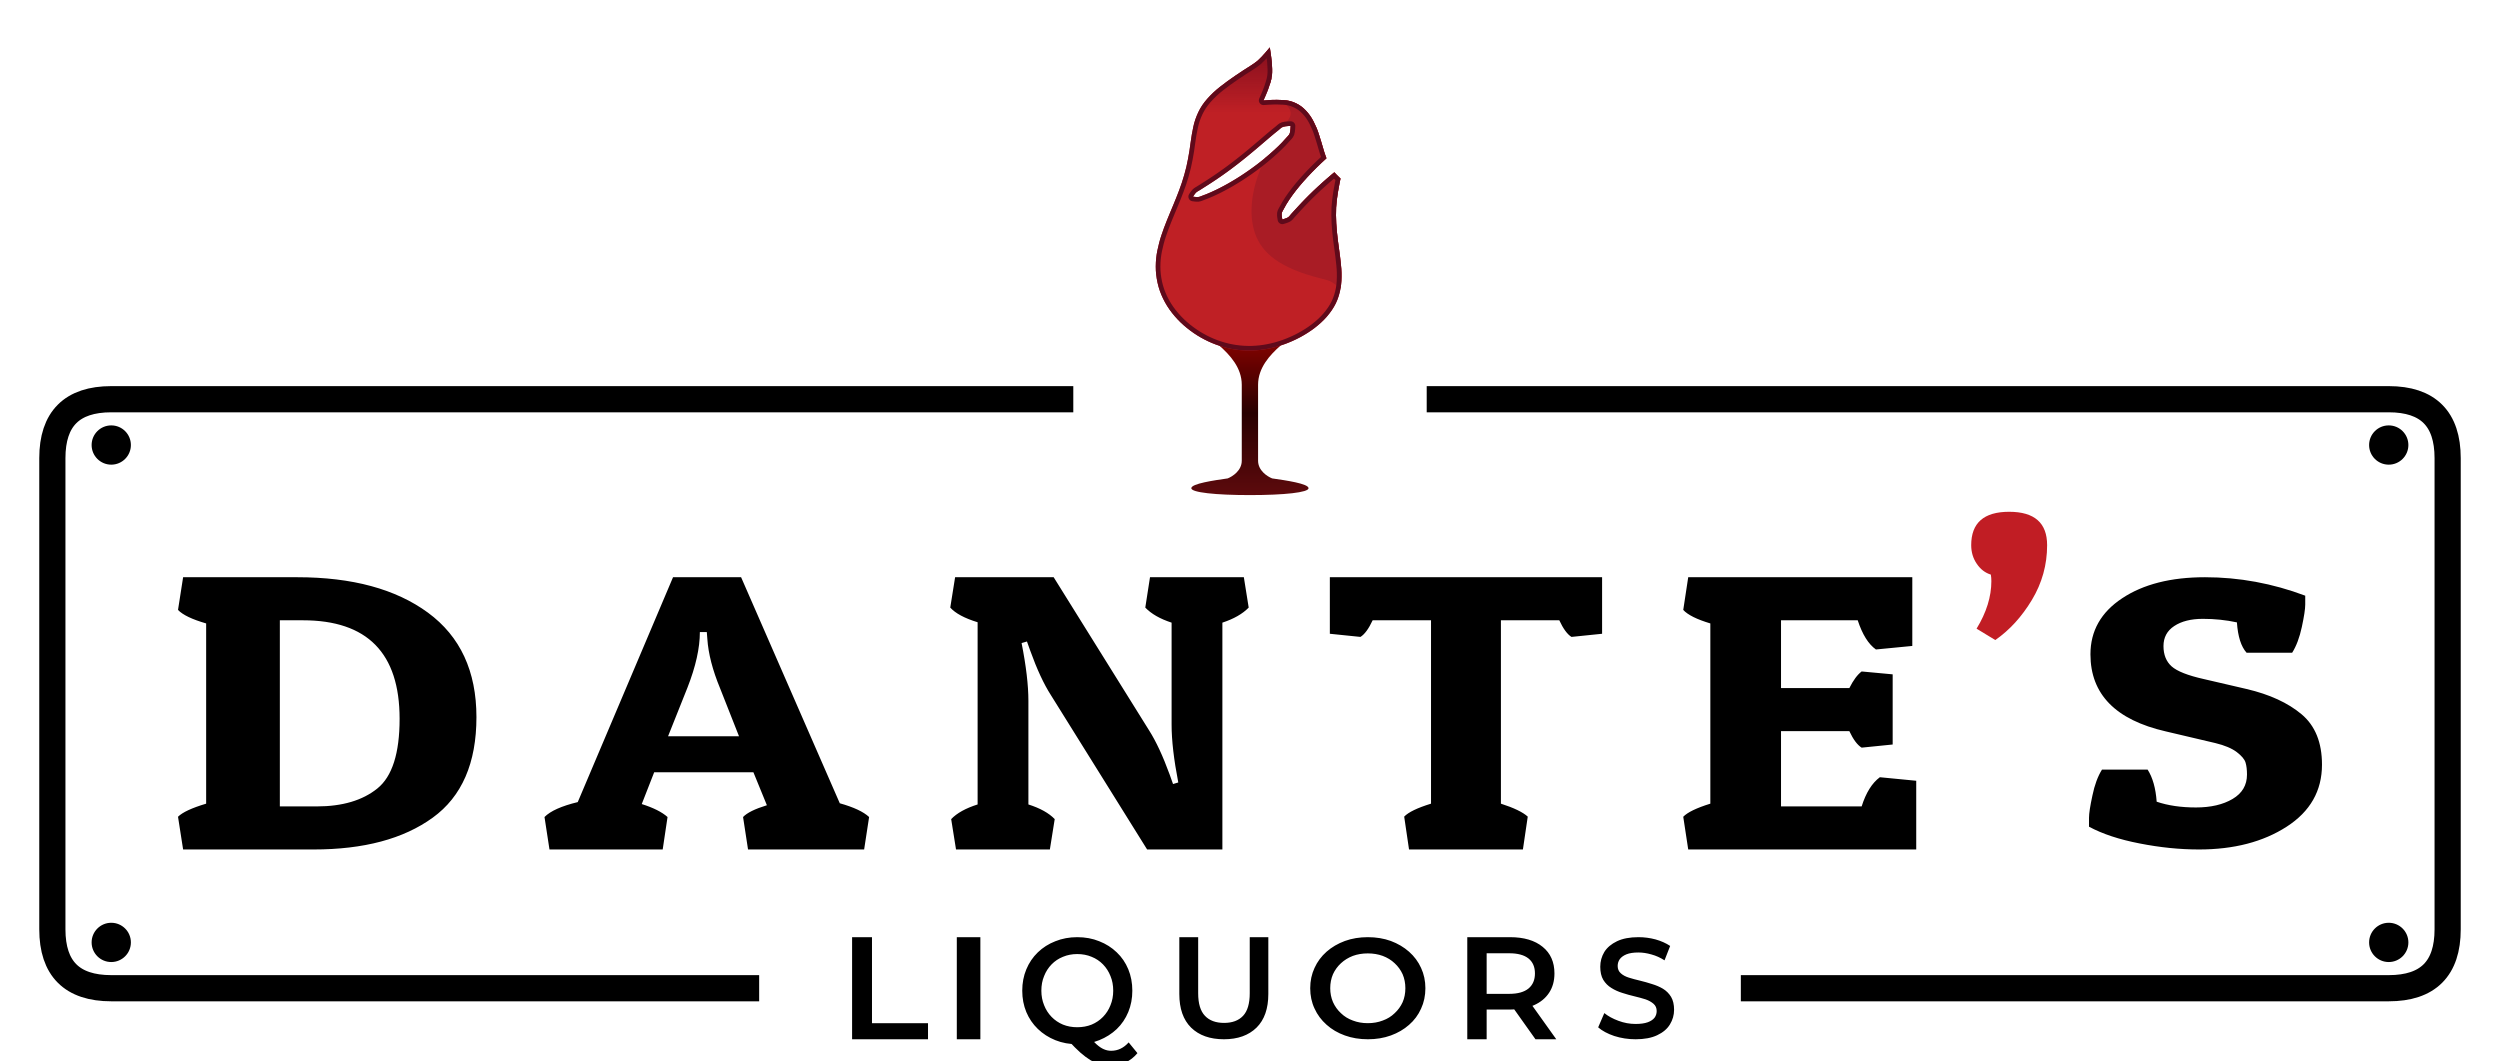
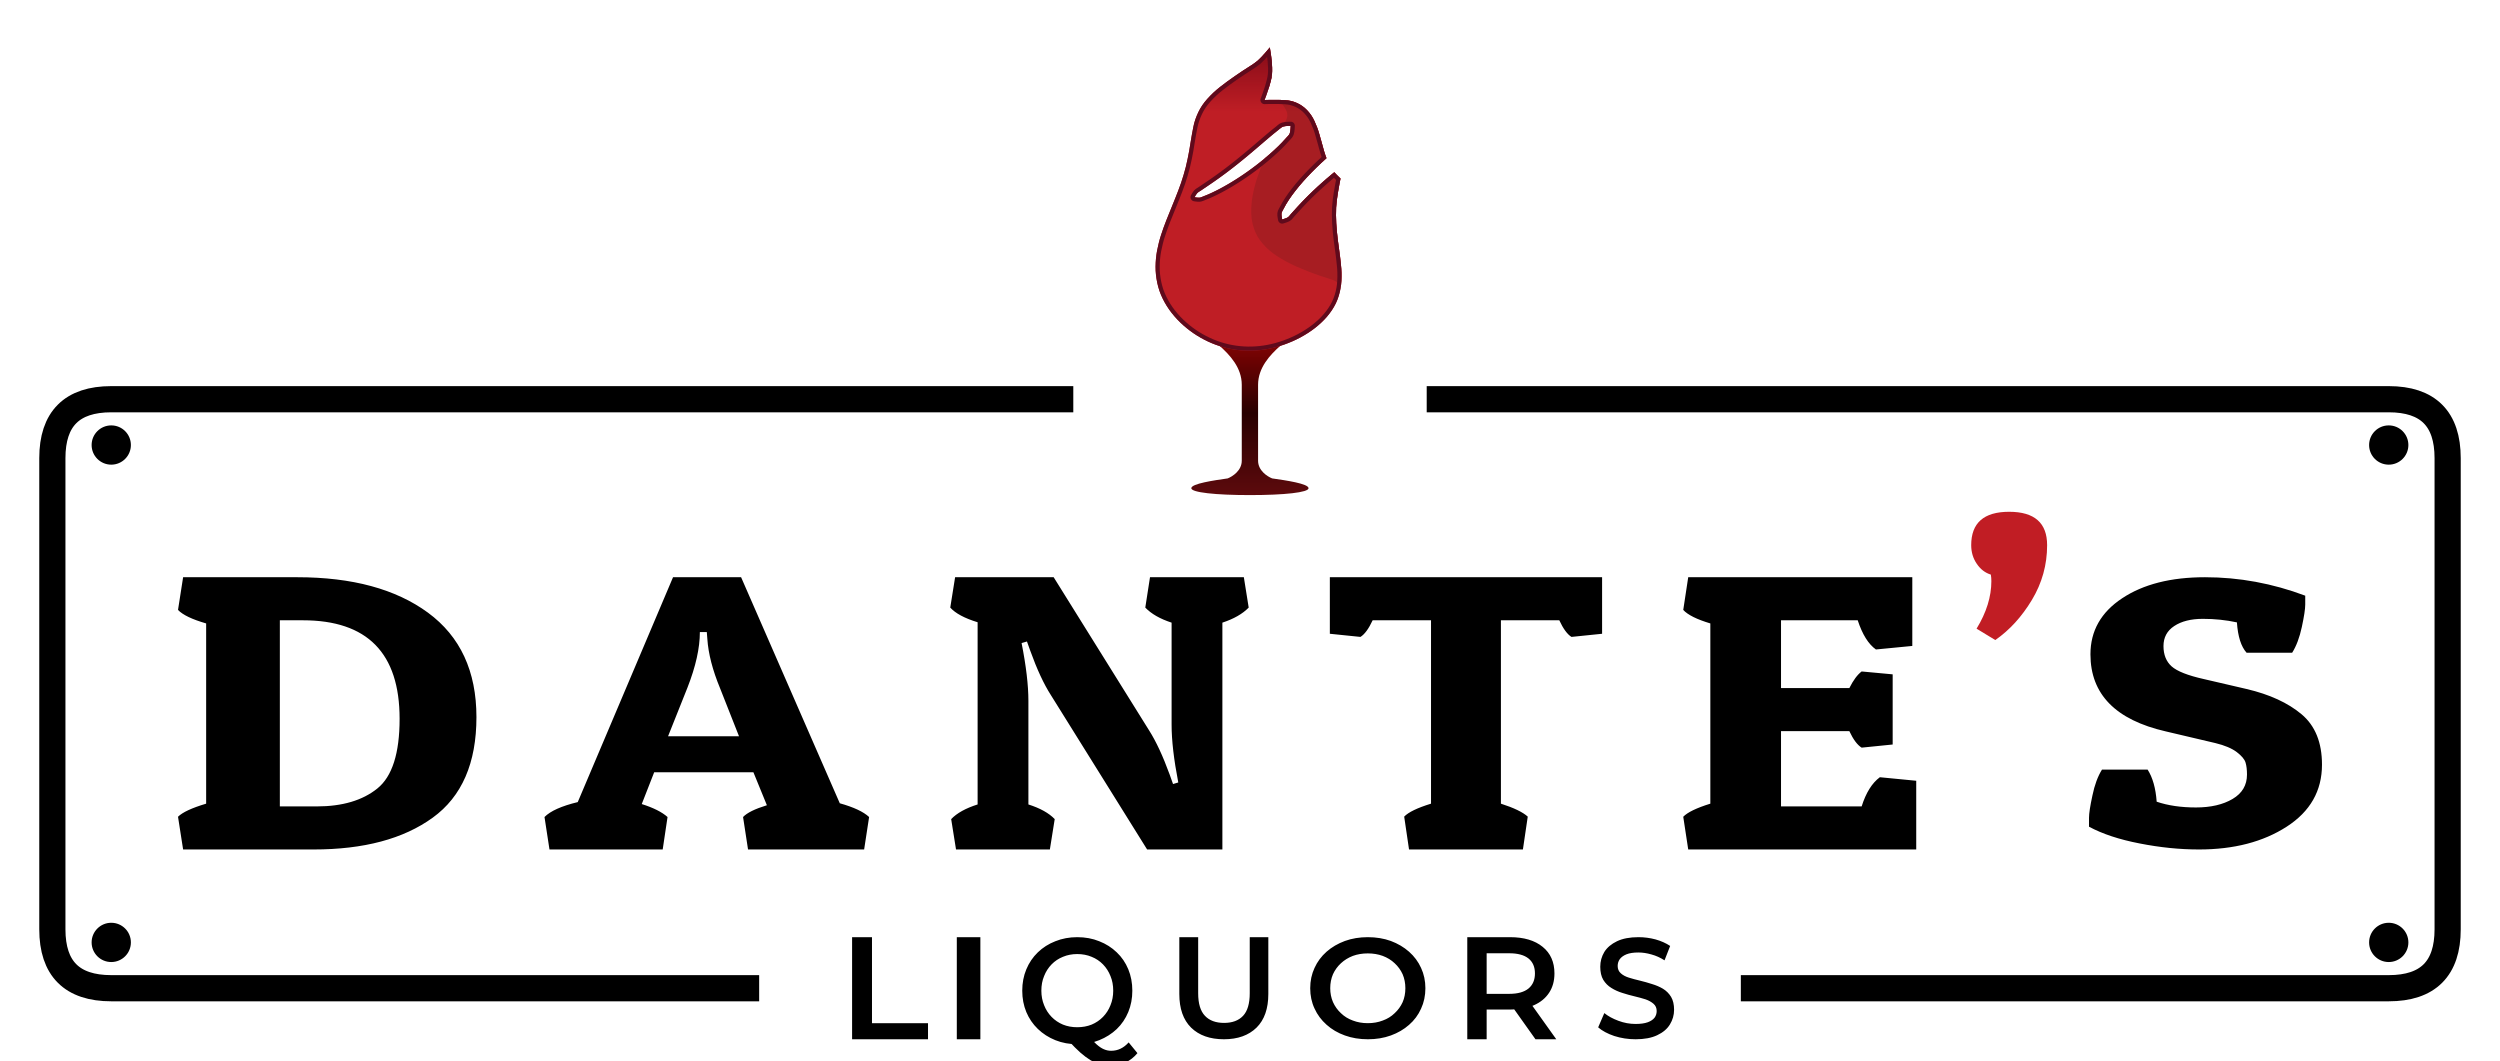
<svg xmlns="http://www.w3.org/2000/svg" viewBox="15 57.5 191 81">
  <defs>
    <linearGradient id="lgdarks" x1="0" y1="83.88" x2="0" y2="95.33" gradientUnits="userSpaceOnUse">
-       <stop offset="0" stop-color="#7F0200" />
+       <stop offset="0" stop-color="#7F0303" />
      <stop offset="0.45" stop-color="#280000" />
      <stop offset="1" stop-color="#5D0A0D" />
    </linearGradient>
-     <linearGradient id="lgdarkt" x1="0" y1="61.12" x2="0" y2="66.12" gradientUnits="userSpaceOnUse">
-       <stop offset="0" stop-color="rgb(125,12,28)" stop-opacity="0.9" />
-       <stop offset="1" stop-color="rgb(125,12,28)" stop-opacity="0" />
+     <linearGradient id="lgdarkt" x1="0" y1="61.12" x2="0" y2="66.07" gradientUnits="userSpaceOnUse">
+       <stop offset="0" stop-color="rgb(128,9,22)" stop-opacity="0.9" />
+       <stop offset="1" stop-color="rgb(128,9,22)" stop-opacity="0" />
    </linearGradient>
    <clipPath id="lgdarkg">
-       <path d="M112.013 61.124C112.013 61.124 112.136 61.887 112.164 62.246C112.191 62.606 112.217 62.948 112.176 63.282C112.134 63.615 112.022 63.934 111.914 64.249C111.807 64.564 111.531 65.171 111.531 65.171C111.531 65.171 112.228 65.118 112.567 65.126C112.905 65.135 113.256 65.139 113.562 65.222C113.869 65.305 114.154 65.44 114.407 65.624C114.66 65.809 114.887 66.055 115.083 66.328C115.279 66.602 115.44 66.934 115.583 67.266C115.725 67.597 115.825 67.969 115.938 68.32C116.051 68.672 116.137 69.037 116.261 69.375C116.386 69.712 116.491 70.049 116.683 70.344C116.876 70.638 117.415 71.14 117.415 71.14C117.415 71.14 117.27 71.83 117.215 72.199C117.159 72.568 117.103 72.958 117.082 73.352C117.062 73.746 117.069 74.151 117.09 74.562C117.11 74.974 117.159 75.398 117.207 75.82C117.256 76.242 117.331 76.672 117.378 77.094C117.425 77.515 117.482 77.937 117.489 78.346C117.495 78.756 117.487 79.162 117.415 79.549C117.344 79.937 117.231 80.316 117.058 80.671C116.885 81.027 116.648 81.368 116.378 81.682C116.109 81.996 115.782 82.29 115.44 82.554C115.098 82.818 114.714 83.058 114.328 83.266C113.941 83.473 113.531 83.654 113.123 83.8C112.716 83.946 112.297 84.063 111.881 84.143C111.466 84.223 111.045 84.271 110.63 84.282C110.215 84.292 109.799 84.267 109.391 84.207C108.982 84.148 108.575 84.052 108.181 83.923C107.786 83.795 107.395 83.631 107.021 83.437C106.647 83.243 106.28 83.015 105.938 82.758C105.595 82.502 105.262 82.213 104.967 81.899C104.672 81.585 104.396 81.238 104.169 80.875C103.943 80.511 103.749 80.115 103.609 79.716C103.47 79.317 103.379 78.891 103.332 78.48C103.285 78.069 103.292 77.654 103.33 77.249C103.368 76.845 103.458 76.447 103.559 76.055C103.659 75.663 103.796 75.28 103.934 74.898C104.073 74.516 104.234 74.141 104.388 73.762C104.543 73.383 104.709 73.008 104.859 72.624C105.01 72.241 105.163 71.856 105.292 71.46C105.422 71.065 105.54 70.661 105.637 70.252C105.735 69.844 105.805 69.419 105.875 69.007C105.944 68.596 105.978 68.182 106.053 67.785C106.128 67.388 106.193 66.996 106.324 66.624C106.456 66.251 106.617 65.891 106.845 65.55C107.073 65.209 107.369 64.886 107.691 64.578C108.014 64.271 108.401 63.984 108.778 63.703C109.155 63.423 109.567 63.161 109.954 62.898C110.34 62.635 110.754 62.42 111.098 62.125C111.441 61.829 112.013 61.124 112.013 61.124Z" />
+       <path d="M112.014 61.124C112.014 61.124 112.133 61.818 112.161 62.162C112.188 62.506 112.215 62.851 112.18 63.188C112.145 63.524 112.044 63.853 111.95 64.179C111.855 64.504 111.613 65.14 111.613 65.14C111.613 65.14 112.315 65.116 112.656 65.129C112.998 65.143 113.352 65.141 113.66 65.221C113.969 65.301 114.254 65.43 114.506 65.61C114.757 65.789 114.981 66.026 115.168 66.296C115.356 66.567 115.497 66.9 115.628 67.235C115.759 67.57 115.847 67.948 115.954 68.305C116.06 68.661 116.143 69.034 116.265 69.375C116.388 69.715 116.499 70.054 116.691 70.348C116.882 70.643 117.415 71.14 117.415 71.14C117.415 71.14 117.27 71.862 117.215 72.231C117.159 72.601 117.103 72.971 117.082 73.359C117.062 73.747 117.069 74.149 117.09 74.558C117.11 74.968 117.159 75.394 117.207 75.817C117.256 76.239 117.331 76.672 117.378 77.094C117.425 77.515 117.482 77.937 117.489 78.345C117.495 78.754 117.487 79.159 117.415 79.546C117.344 79.934 117.231 80.315 117.059 80.671C116.888 81.028 116.653 81.372 116.386 81.688C116.119 82.003 115.797 82.299 115.458 82.565C115.118 82.83 114.737 83.071 114.351 83.28C113.964 83.488 113.551 83.669 113.14 83.815C112.73 83.961 112.308 84.077 111.89 84.157C111.471 84.236 111.048 84.282 110.631 84.292C110.214 84.302 109.796 84.278 109.386 84.218C108.976 84.159 108.568 84.065 108.172 83.938C107.775 83.81 107.383 83.647 107.008 83.452C106.633 83.258 106.264 83.029 105.92 82.771C105.577 82.514 105.243 82.222 104.946 81.907C104.65 81.591 104.37 81.242 104.143 80.877C103.915 80.513 103.72 80.118 103.582 79.719C103.445 79.321 103.359 78.896 103.315 78.484C103.27 78.073 103.28 77.655 103.317 77.249C103.353 76.844 103.435 76.445 103.532 76.054C103.628 75.662 103.76 75.279 103.894 74.898C104.028 74.517 104.185 74.143 104.336 73.766C104.486 73.388 104.647 73.013 104.796 72.63C104.946 72.247 105.102 71.862 105.235 71.467C105.367 71.072 105.49 70.669 105.594 70.26C105.697 69.852 105.778 69.427 105.856 69.015C105.933 68.604 105.98 68.187 106.059 67.789C106.137 67.39 106.193 66.996 106.324 66.624C106.456 66.253 106.617 65.895 106.845 65.557C107.073 65.218 107.37 64.899 107.691 64.592C108.013 64.286 108.398 63.999 108.775 63.718C109.151 63.438 109.563 63.172 109.95 62.906C110.337 62.641 110.754 62.421 111.098 62.125C111.441 61.828 112.014 61.124 112.014 61.124Z" />
    </clipPath>
    <clipPath id="lgdarkc">
-       <path d="M95 55H125V100H95ZM106.148 72.523C106.148 72.523 106.414 72.566 106.534 72.553C106.653 72.541 106.755 72.486 106.865 72.447C106.974 72.409 107.083 72.366 107.192 72.322C107.301 72.278 107.409 72.231 107.518 72.183C107.626 72.135 107.734 72.085 107.843 72.034C107.951 71.982 108.059 71.929 108.167 71.874C108.276 71.819 108.384 71.762 108.492 71.704C108.6 71.646 108.709 71.587 108.817 71.526C108.925 71.465 109.033 71.402 109.141 71.338C109.249 71.274 109.358 71.209 109.466 71.142C109.574 71.075 109.682 71.007 109.79 70.937C109.898 70.867 110.006 70.795 110.114 70.722C110.222 70.65 110.33 70.575 110.438 70.499C110.546 70.424 110.653 70.346 110.761 70.267C110.868 70.188 110.976 70.108 111.083 70.026C111.19 69.944 111.297 69.861 111.404 69.775C111.511 69.69 111.618 69.603 111.724 69.515C111.83 69.426 111.936 69.336 112.041 69.244C112.147 69.152 112.252 69.059 112.356 68.963C112.46 68.867 112.564 68.77 112.667 68.67C112.769 68.57 112.871 68.468 112.971 68.363C113.071 68.257 113.171 68.151 113.266 68.038C113.36 67.925 113.482 67.838 113.539 67.685C113.596 67.532 113.607 67.121 113.607 67.121C113.607 67.121 113.198 67.128 113.045 67.18C112.892 67.232 112.805 67.348 112.69 67.435C112.575 67.522 112.466 67.613 112.356 67.703C112.247 67.793 112.14 67.883 112.033 67.973C111.927 68.063 111.822 68.153 111.718 68.243C111.613 68.332 111.509 68.421 111.406 68.509C111.303 68.597 111.201 68.684 111.099 68.771C110.996 68.858 110.895 68.943 110.794 69.028C110.692 69.113 110.591 69.197 110.491 69.28C110.39 69.363 110.29 69.445 110.19 69.527C110.09 69.608 109.99 69.688 109.89 69.767C109.791 69.846 109.691 69.925 109.592 70.002C109.493 70.079 109.394 70.155 109.295 70.23C109.196 70.305 109.097 70.379 108.999 70.453C108.9 70.526 108.802 70.598 108.703 70.669C108.605 70.74 108.507 70.81 108.409 70.879C108.311 70.948 108.213 71.016 108.115 71.083C108.017 71.15 107.919 71.216 107.822 71.281C107.724 71.347 107.627 71.411 107.53 71.474C107.432 71.538 107.335 71.6 107.238 71.662C107.141 71.724 107.044 71.785 106.948 71.846C106.852 71.907 106.755 71.967 106.66 72.028C106.565 72.09 106.462 72.133 106.377 72.215C106.291 72.297 106.148 72.523 106.148 72.523ZM112.968 74.269C112.968 74.269 113.28 74.185 113.393 74.116C113.506 74.046 113.563 73.942 113.647 73.852C113.731 73.762 113.814 73.669 113.899 73.575C113.985 73.482 114.071 73.386 114.16 73.291C114.248 73.195 114.339 73.098 114.432 73C114.524 72.902 114.619 72.803 114.717 72.704C114.814 72.604 114.914 72.504 115.016 72.403C115.118 72.301 115.223 72.199 115.33 72.097C115.437 71.994 115.547 71.89 115.66 71.786C115.772 71.682 115.887 71.577 116.005 71.471C116.123 71.366 116.243 71.259 116.366 71.152C116.489 71.045 116.615 70.937 116.743 70.829C116.872 70.72 117.003 70.611 117.137 70.501C117.271 70.392 117.547 70.17 117.547 70.17C117.547 70.17 116.751 69.222 116.751 69.222C116.751 69.222 116.477 69.466 116.345 69.587C116.212 69.708 116.082 69.829 115.955 69.949C115.828 70.07 115.704 70.189 115.583 70.309C115.462 70.428 115.344 70.547 115.229 70.666C115.114 70.785 115.002 70.903 114.893 71.021C114.783 71.139 114.677 71.257 114.574 71.374C114.471 71.491 114.371 71.608 114.274 71.725C114.177 71.841 114.084 71.958 113.993 72.074C113.903 72.19 113.816 72.305 113.732 72.421C113.648 72.536 113.567 72.652 113.491 72.767C113.414 72.882 113.341 72.997 113.272 73.113C113.204 73.228 113.138 73.343 113.079 73.46C113.021 73.576 112.94 73.678 112.922 73.813C112.903 73.948 112.968 74.269 112.968 74.269Z" clip-rule="evenodd" />
+       <path d="M95 55H125V100H95ZM106.268 72.565C106.268 72.565 106.528 72.61 106.644 72.598C106.759 72.585 106.855 72.53 106.96 72.491C107.065 72.452 107.169 72.409 107.274 72.365C107.378 72.32 107.482 72.273 107.586 72.225C107.69 72.176 107.795 72.126 107.899 72.074C108.003 72.021 108.108 71.968 108.213 71.912C108.317 71.857 108.422 71.8 108.527 71.741C108.632 71.683 108.737 71.623 108.842 71.561C108.947 71.5 109.053 71.437 109.158 71.372C109.264 71.307 109.369 71.241 109.475 71.174C109.581 71.106 109.687 71.037 109.793 70.967C109.899 70.896 110.005 70.824 110.111 70.751C110.218 70.677 110.324 70.602 110.43 70.526C110.537 70.449 110.643 70.371 110.75 70.291C110.856 70.212 110.963 70.131 111.069 70.048C111.176 69.965 111.282 69.881 111.389 69.795C111.495 69.709 111.602 69.622 111.708 69.532C111.814 69.443 111.92 69.352 112.026 69.26C112.131 69.167 112.237 69.072 112.342 68.976C112.446 68.879 112.551 68.781 112.655 68.68C112.758 68.579 112.861 68.476 112.962 68.37C113.063 68.263 113.165 68.156 113.261 68.042C113.357 67.927 113.481 67.84 113.54 67.685C113.598 67.53 113.611 67.112 113.611 67.112C113.611 67.112 113.195 67.115 113.039 67.167C112.883 67.219 112.793 67.336 112.676 67.424C112.559 67.512 112.448 67.604 112.336 67.695C112.225 67.785 112.116 67.877 112.008 67.968C111.9 68.059 111.794 68.15 111.688 68.24C111.583 68.33 111.478 68.42 111.374 68.509C111.271 68.598 111.168 68.686 111.065 68.774C110.963 68.861 110.861 68.948 110.759 69.034C110.658 69.12 110.558 69.205 110.457 69.289C110.357 69.373 110.257 69.456 110.158 69.538C110.059 69.62 109.96 69.701 109.861 69.781C109.763 69.861 109.665 69.94 109.567 70.018C109.469 70.096 109.372 70.173 109.275 70.249C109.178 70.324 109.081 70.399 108.985 70.473C108.889 70.547 108.793 70.62 108.697 70.692C108.601 70.763 108.506 70.834 108.411 70.904C108.316 70.973 108.221 71.042 108.127 71.11C108.032 71.178 107.938 71.244 107.845 71.31C107.751 71.376 107.657 71.441 107.564 71.505C107.471 71.569 107.379 71.632 107.286 71.694C107.194 71.757 107.102 71.818 107.011 71.88C106.92 71.942 106.828 72.002 106.739 72.064C106.649 72.126 106.551 72.169 106.473 72.253C106.394 72.336 106.268 72.565 106.268 72.565ZM112.957 74.269C112.957 74.269 113.267 74.183 113.379 74.114C113.491 74.044 113.546 73.94 113.629 73.85C113.712 73.76 113.794 73.667 113.879 73.574C113.963 73.48 114.048 73.385 114.137 73.29C114.225 73.194 114.314 73.097 114.407 72.999C114.499 72.902 114.594 72.803 114.691 72.704C114.788 72.604 114.888 72.504 114.99 72.403C115.093 72.302 115.198 72.2 115.305 72.098C115.413 71.995 115.523 71.892 115.636 71.788C115.749 71.684 115.865 71.579 115.984 71.473C116.103 71.368 116.224 71.261 116.348 71.154C116.472 71.047 116.599 70.94 116.729 70.831C116.859 70.723 116.992 70.614 117.128 70.504C117.263 70.394 117.543 70.173 117.543 70.173C117.543 70.173 116.755 69.219 116.755 69.219C116.755 69.219 116.476 69.463 116.342 69.584C116.207 69.706 116.075 69.826 115.947 69.947C115.818 70.067 115.692 70.187 115.57 70.307C115.447 70.426 115.328 70.546 115.212 70.664C115.095 70.783 114.982 70.902 114.872 71.02C114.762 71.138 114.655 71.256 114.551 71.373C114.447 71.49 114.347 71.607 114.25 71.724C114.152 71.841 114.058 71.957 113.968 72.074C113.877 72.19 113.79 72.306 113.706 72.421C113.623 72.537 113.542 72.653 113.466 72.768C113.39 72.883 113.317 72.999 113.249 73.114C113.181 73.23 113.116 73.345 113.059 73.462C113.001 73.578 112.922 73.68 112.905 73.815C112.888 73.949 112.957 74.269 112.957 74.269Z" clip-rule="evenodd" />
    </clipPath>
  </defs>
  <path d="M97 88H23.5Q19 88 19 92.5V128.5Q19 133 23.5 133H73M148 133H197.5Q202 133 202 128.5V92.5Q202 88 197.5 88H124" fill="none" stroke="#000" stroke-width="2" />
  <circle cx="23.5" cy="91.5" r="1.5" fill="#000" />
  <circle cx="197.5" cy="91.5" r="1.5" fill="#000" />
  <circle cx="23.5" cy="129.5" r="1.5" fill="#000" />
  <circle cx="197.5" cy="129.5" r="1.5" fill="#000" />
  <path d="M38.96 122.4H28.99L28.6 119.9Q29.11 119.39 30.75 118.9V105.13Q29.15 104.67 28.6 104.1L28.99 101.6H37.71Q44.01 101.6 47.7 104.31Q51.4 107.03 51.4 112.29Q51.4 117.55 48.06 119.97Q44.71 122.4 38.96 122.4ZM36.38 119.11H39.2Q42.13 119.11 43.83 117.74Q45.53 116.37 45.53 112.42Q45.53 104.89 38.14 104.89H36.38ZM71.62 101.6 79.16 118.87Q80.76 119.32 81.4 119.92L81.02 122.4H72.15L71.77 119.92Q72.22 119.44 73.59 119.02L72.56 116.5H64.98L64.03 118.93Q65.36 119.35 66 119.92L65.63 122.4H56.98L56.6 119.92Q57.28 119.23 59.14 118.78L66.42 101.6ZM68.47 105.79Q68.47 107.62 67.52 110.04L66.04 113.75H71.46L70.02 110.1Q69.15 108 69.04 106.3L69 105.79ZM93.57 111.04V118.96Q94.92 119.39 95.58 120.08L95.21 122.4H88.04L87.67 120.08Q88.33 119.39 89.69 118.96V105.04Q88.19 104.58 87.6 103.92L87.97 101.6H95.5L102.79 113.3Q103.59 114.56 104.36 116.67L104.62 117.4L105.02 117.28Q104.51 114.65 104.51 112.87V105.07Q103.19 104.64 102.5 103.92L102.86 101.6H110.03L110.4 103.92Q109.7 104.64 108.39 105.07V122.4H102.64L95.29 110.61Q94.48 109.35 93.71 107.21L93.46 106.51L93.05 106.63Q93.57 109.26 93.57 111.04ZM137.4 101.6V105.92L135.06 106.16Q134.58 105.86 134.13 104.89H129.67V118.9Q131.16 119.38 131.72 119.89L131.35 122.4H122.65L122.28 119.89Q122.77 119.38 124.33 118.9V104.89H119.87Q119.42 105.86 118.94 106.16L116.6 105.92V101.6ZM161.4 122.4H143.98L143.6 119.9Q144.09 119.39 145.67 118.9V105.13Q144.13 104.67 143.6 104.1L143.98 101.6H161.1V106.85L158.32 107.12Q157.46 106.51 156.93 104.89H151.07V110.07H156.29Q156.74 109.17 157.23 108.8L159.6 109.02V114.38L157.23 114.62Q156.74 114.32 156.29 113.36H151.07V119.11H157.23Q157.72 117.55 158.62 116.88L161.4 117.15ZM185.9 105.05Q184.66 104.78 183.3 104.78Q181.94 104.78 181.11 105.33Q180.29 105.87 180.29 106.86Q180.29 107.85 180.91 108.41Q181.54 108.97 183.37 109.38L186.64 110.14Q189.28 110.76 190.84 112.07Q192.4 113.38 192.4 115.92Q192.4 118.92 189.7 120.66Q187 122.4 183 122.4Q180.8 122.4 178.47 121.94Q176.14 121.49 174.6 120.66Q174.6 120.48 174.6 119.98Q174.6 119.48 174.86 118.28Q175.11 117.07 175.59 116.3H179.08Q179.66 117.21 179.77 118.75Q181.06 119.19 182.77 119.19Q184.47 119.19 185.57 118.54Q186.67 117.89 186.67 116.68Q186.67 116.12 186.56 115.76Q186.45 115.39 185.89 114.96Q185.32 114.53 184.25 114.27L180.47 113.38Q174.71 112.06 174.71 107.49Q174.71 104.81 177.13 103.21Q179.55 101.6 183.46 101.6Q187.37 101.6 191.12 103.01Q191.12 103.19 191.12 103.69Q191.12 104.19 190.86 105.4Q190.6 106.61 190.12 107.37H186.64Q186.01 106.67 185.9 105.05Z" fill="#000" />
  <path d="M165.6 99.15Q165.6 96.6 168.5 96.6Q171.4 96.6 171.4 99.15Q171.4 101.4 170.24 103.33Q169.08 105.26 167.44 106.4L166.01 105.53Q167.14 103.68 167.14 101.9Q167.14 101.63 167.1 101.4Q166.45 101.2 166.03 100.58Q165.6 99.96 165.6 99.15Z" fill="#C11D24" />
  <path d="M80.1 136.9V129.1H81.62V135.67H85.9V136.9ZM88.1 136.9V129.1H89.9V136.9ZM97.32 137.28Q96.4 137.28 95.63 136.97Q94.86 136.66 94.29 136.11Q93.72 135.56 93.41 134.82Q93.1 134.07 93.1 133.19Q93.1 132.3 93.41 131.56Q93.72 130.81 94.29 130.26Q94.86 129.71 95.63 129.41Q96.4 129.1 97.3 129.1Q98.22 129.1 98.98 129.41Q99.75 129.71 100.32 130.26Q100.89 130.8 101.2 131.55Q101.51 132.3 101.51 133.19Q101.51 134.07 101.2 134.82Q100.89 135.57 100.32 136.12Q99.75 136.66 98.98 136.97Q98.22 137.28 97.32 137.28ZM99.86 138.9Q99.45 138.9 99.06 138.8Q98.68 138.71 98.3 138.49Q97.93 138.26 97.53 137.91Q97.13 137.55 96.65 137.03L98.19 136.62Q98.5 137.04 98.78 137.29Q99.07 137.55 99.33 137.66Q99.6 137.78 99.89 137.78Q100.66 137.78 101.23 137.14L101.9 137.96Q101.12 138.9 99.86 138.9ZM97.3 135.98Q97.9 135.98 98.4 135.78Q98.9 135.57 99.27 135.19Q99.64 134.81 99.84 134.3Q100.05 133.79 100.05 133.19Q100.05 132.57 99.84 132.07Q99.64 131.56 99.27 131.18Q98.9 130.8 98.4 130.6Q97.9 130.39 97.3 130.39Q96.71 130.39 96.21 130.6Q95.71 130.8 95.34 131.18Q94.97 131.56 94.77 132.07Q94.56 132.57 94.56 133.19Q94.56 133.79 94.77 134.3Q94.97 134.81 95.34 135.19Q95.71 135.57 96.21 135.78Q96.71 135.98 97.3 135.98ZM108.51 136.9Q106.91 136.9 106 136.01Q105.1 135.12 105.1 133.44V129.1H106.54V133.38Q106.54 134.57 107.06 135.11Q107.57 135.65 108.52 135.65Q109.46 135.65 109.97 135.11Q110.48 134.57 110.48 133.38V129.1H111.9V133.44Q111.9 135.12 111 136.01Q110.09 136.9 108.51 136.9ZM119.51 136.9Q118.55 136.9 117.75 136.61Q116.94 136.32 116.35 135.79Q115.75 135.26 115.43 134.55Q115.1 133.85 115.1 133Q115.1 132.16 115.43 131.45Q115.75 130.74 116.35 130.21Q116.94 129.69 117.75 129.39Q118.55 129.1 119.5 129.1Q120.46 129.1 121.26 129.39Q122.06 129.69 122.65 130.21Q123.25 130.74 123.57 131.45Q123.9 132.16 123.9 133Q123.9 133.85 123.57 134.56Q123.25 135.28 122.65 135.8Q122.06 136.32 121.26 136.61Q120.46 136.9 119.51 136.9ZM119.5 135.67Q120.12 135.67 120.64 135.47Q121.17 135.28 121.55 134.91Q121.94 134.55 122.16 134.07Q122.37 133.59 122.37 133Q122.37 132.42 122.16 131.93Q121.94 131.45 121.55 131.09Q121.17 130.73 120.64 130.53Q120.12 130.34 119.5 130.34Q118.88 130.34 118.36 130.53Q117.84 130.73 117.45 131.09Q117.06 131.45 116.84 131.93Q116.63 132.42 116.63 133Q116.63 133.57 116.84 134.06Q117.06 134.55 117.45 134.91Q117.83 135.28 118.36 135.47Q118.88 135.67 119.5 135.67ZM127.1 136.9V129.1H130.36Q131.96 129.1 132.86 129.84Q133.76 130.57 133.76 131.87Q133.76 132.73 133.35 133.35Q132.94 133.97 132.19 134.3Q131.43 134.63 130.37 134.63H127.92L128.58 133.97V136.9ZM132.31 136.9 130.3 134.07H131.88L133.9 136.9ZM128.58 134.13 127.92 133.43H130.31Q131.28 133.43 131.78 133.02Q132.27 132.61 132.27 131.87Q132.27 131.13 131.78 130.73Q131.28 130.33 130.31 130.33H127.92L128.58 129.61ZM139.96 136.9Q139.11 136.9 138.33 136.65Q137.56 136.39 137.1 135.99L137.57 134.9Q138 135.25 138.65 135.49Q139.29 135.73 139.96 135.73Q140.53 135.73 140.89 135.6Q141.24 135.47 141.41 135.25Q141.57 135.03 141.57 134.74Q141.57 134.4 141.33 134.19Q141.09 133.98 140.72 133.85Q140.34 133.73 139.88 133.62Q139.41 133.51 138.95 133.36Q138.49 133.22 138.11 132.98Q137.73 132.75 137.49 132.36Q137.26 131.97 137.26 131.36Q137.26 130.75 137.57 130.23Q137.89 129.72 138.54 129.41Q139.19 129.1 140.18 129.1Q140.84 129.1 141.48 129.27Q142.12 129.45 142.6 129.77L142.17 130.87Q141.69 130.56 141.17 130.42Q140.65 130.27 140.17 130.27Q139.61 130.27 139.26 130.41Q138.92 130.55 138.75 130.78Q138.59 131.01 138.59 131.3Q138.59 131.65 138.83 131.86Q139.06 132.07 139.44 132.19Q139.82 132.31 140.29 132.42Q140.75 132.53 141.21 132.68Q141.68 132.82 142.05 133.04Q142.43 133.27 142.67 133.66Q142.9 134.05 142.9 134.65Q142.9 135.25 142.58 135.77Q142.27 136.28 141.61 136.59Q140.96 136.9 139.96 136.9Z" fill="#000" />
  <path d="M108.125 83.875C108.978 84.625 109.871 85.6 109.871 86.9L109.871 92.7C109.871 93.45 109.171 93.9 108.798 94.05C107.748 94.2 106.016 94.45 106.016 94.8C106.016 95.125 107.866 95.325 110.494 95.325C113.123 95.325 114.973 95.125 114.973 94.8C114.973 94.45 113.24 94.2 112.19 94.05C111.817 93.9 111.117 93.45 111.117 92.7L111.117 86.9C111.117 85.6 112.011 84.625 112.864 83.875Z" fill="url(#lgdarks)" />
  <g clip-path="url(#lgdarkg)">
    <g clip-path="url(#lgdarkc)">
-       <rect x="95" y="55" width="30" height="35" fill="#BF2025" />
-       <path d="M111.918 63.871C111.837 63.402 112.653 63.279 113.1 63.2C113.547 63.121 113.717 63.2 114.6 63.4C115.483 63.6 117.733 63.217 118.4 64.4C119.067 65.583 118.517 67.983 118.6 70.5C118.683 73.017 119.259 78.097 118.9 79.5C118.541 80.903 117.216 79.123 116.446 78.92C115.677 78.717 114.908 78.514 114.286 78.28C113.663 78.047 113.152 77.796 112.71 77.52C112.269 77.244 111.925 76.948 111.637 76.625C111.348 76.301 111.142 75.949 110.981 75.58C110.819 75.211 110.726 74.817 110.668 74.41C110.611 74.003 110.605 73.574 110.635 73.136C110.666 72.699 110.739 72.244 110.851 71.783C110.964 71.323 111.124 70.849 111.308 70.374C111.493 69.9 111.722 69.419 111.96 68.937C112.199 68.454 112.471 67.966 112.742 67.479C113.014 66.993 113.727 66.617 113.59 66.016C113.452 65.414 112 64.34 111.918 63.871Z" fill="#A91C25" />
-       <rect x="95" y="55" width="30" height="11.12" fill="url(#lgdarkt)" />
-       <path d="M112.013 61.124C112.013 61.124 112.136 61.887 112.164 62.246C112.191 62.606 112.217 62.948 112.176 63.282C112.134 63.615 112.022 63.934 111.914 64.249C111.807 64.564 111.531 65.171 111.531 65.171C111.531 65.171 112.228 65.118 112.567 65.126C112.905 65.135 113.256 65.139 113.562 65.222C113.869 65.305 114.154 65.44 114.407 65.624C114.66 65.809 114.887 66.055 115.083 66.328C115.279 66.602 115.44 66.934 115.583 67.266C115.725 67.597 115.825 67.969 115.938 68.32C116.051 68.672 116.137 69.037 116.261 69.375C116.386 69.712 116.491 70.049 116.683 70.344C116.876 70.638 117.415 71.14 117.415 71.14C117.415 71.14 117.27 71.83 117.215 72.199C117.159 72.568 117.103 72.958 117.082 73.352C117.062 73.746 117.069 74.151 117.09 74.562C117.11 74.974 117.159 75.398 117.207 75.82C117.256 76.242 117.331 76.672 117.378 77.094C117.425 77.515 117.482 77.937 117.489 78.346C117.495 78.756 117.487 79.162 117.415 79.549C117.344 79.937 117.231 80.316 117.058 80.671C116.885 81.027 116.648 81.368 116.378 81.682C116.109 81.996 115.782 82.29 115.44 82.554C115.098 82.818 114.714 83.058 114.328 83.266C113.941 83.473 113.531 83.654 113.123 83.8C112.716 83.946 112.297 84.063 111.881 84.143C111.466 84.223 111.045 84.271 110.63 84.282C110.215 84.292 109.799 84.267 109.391 84.207C108.982 84.148 108.575 84.052 108.181 83.923C107.786 83.795 107.395 83.631 107.021 83.437C106.647 83.243 106.28 83.015 105.938 82.758C105.595 82.502 105.262 82.213 104.967 81.899C104.672 81.585 104.396 81.238 104.169 80.875C103.943 80.511 103.749 80.115 103.609 79.716C103.47 79.317 103.379 78.891 103.332 78.48C103.285 78.069 103.292 77.654 103.33 77.249C103.368 76.845 103.458 76.447 103.559 76.055C103.659 75.663 103.796 75.28 103.934 74.898C104.073 74.516 104.234 74.141 104.388 73.762C104.543 73.383 104.709 73.008 104.859 72.624C105.01 72.241 105.163 71.856 105.292 71.46C105.422 71.065 105.54 70.661 105.637 70.252C105.735 69.844 105.805 69.419 105.875 69.007C105.944 68.596 105.978 68.182 106.053 67.785C106.128 67.388 106.193 66.996 106.324 66.624C106.456 66.251 106.617 65.891 106.845 65.55C107.073 65.209 107.369 64.886 107.691 64.578C108.014 64.271 108.401 63.984 108.778 63.703C109.155 63.423 109.567 63.161 109.954 62.898C110.34 62.635 110.754 62.42 111.098 62.125C111.441 61.829 112.013 61.124 112.013 61.124ZM106.148 72.523C106.148 72.523 106.414 72.566 106.534 72.553C106.653 72.541 106.755 72.486 106.865 72.447C106.974 72.409 107.083 72.366 107.192 72.322C107.301 72.278 107.409 72.231 107.518 72.183C107.626 72.135 107.734 72.085 107.843 72.034C107.951 71.982 108.059 71.929 108.167 71.874C108.276 71.819 108.384 71.762 108.492 71.704C108.6 71.646 108.709 71.587 108.817 71.526C108.925 71.465 109.033 71.402 109.141 71.338C109.249 71.274 109.358 71.209 109.466 71.142C109.574 71.075 109.682 71.007 109.79 70.937C109.898 70.867 110.006 70.795 110.114 70.722C110.222 70.65 110.33 70.575 110.438 70.499C110.546 70.424 110.653 70.346 110.761 70.267C110.868 70.188 110.976 70.108 111.083 70.026C111.19 69.944 111.297 69.861 111.404 69.775C111.511 69.69 111.618 69.603 111.724 69.515C111.83 69.426 111.936 69.336 112.041 69.244C112.147 69.152 112.252 69.059 112.356 68.963C112.46 68.867 112.564 68.77 112.667 68.67C112.769 68.57 112.871 68.468 112.971 68.363C113.071 68.257 113.171 68.151 113.266 68.038C113.36 67.925 113.482 67.838 113.539 67.685C113.596 67.532 113.607 67.121 113.607 67.121C113.607 67.121 113.198 67.128 113.045 67.18C112.892 67.232 112.805 67.348 112.69 67.435C112.575 67.522 112.466 67.613 112.356 67.703C112.247 67.793 112.14 67.883 112.033 67.973C111.927 68.063 111.822 68.153 111.718 68.243C111.613 68.332 111.509 68.421 111.406 68.509C111.303 68.597 111.201 68.684 111.099 68.771C110.996 68.858 110.895 68.943 110.794 69.028C110.692 69.113 110.591 69.197 110.491 69.28C110.39 69.363 110.29 69.445 110.19 69.527C110.09 69.608 109.99 69.688 109.89 69.767C109.791 69.846 109.691 69.925 109.592 70.002C109.493 70.079 109.394 70.155 109.295 70.23C109.196 70.305 109.097 70.379 108.999 70.453C108.9 70.526 108.802 70.598 108.703 70.669C108.605 70.74 108.507 70.81 108.409 70.879C108.311 70.948 108.213 71.016 108.115 71.083C108.017 71.15 107.919 71.216 107.822 71.281C107.724 71.347 107.627 71.411 107.53 71.474C107.432 71.538 107.335 71.6 107.238 71.662C107.141 71.724 107.044 71.785 106.948 71.846C106.852 71.907 106.755 71.967 106.66 72.028C106.565 72.09 106.462 72.133 106.377 72.215C106.291 72.297 106.148 72.523 106.148 72.523ZM112.968 74.269C112.968 74.269 113.28 74.185 113.393 74.116C113.506 74.046 113.563 73.942 113.647 73.852C113.731 73.762 113.814 73.669 113.899 73.575C113.985 73.482 114.071 73.386 114.16 73.291C114.248 73.195 114.339 73.098 114.432 73C114.524 72.902 114.619 72.803 114.717 72.704C114.814 72.604 114.914 72.504 115.016 72.403C115.118 72.301 115.223 72.199 115.33 72.097C115.437 71.994 115.547 71.89 115.66 71.786C115.772 71.682 115.887 71.577 116.005 71.471C116.123 71.366 116.243 71.259 116.366 71.152C116.489 71.045 116.615 70.937 116.743 70.829C116.872 70.72 117.003 70.611 117.137 70.501C117.271 70.392 117.547 70.17 117.547 70.17C117.547 70.17 116.751 69.222 116.751 69.222C116.751 69.222 116.477 69.466 116.345 69.587C116.212 69.708 116.082 69.829 115.955 69.949C115.828 70.07 115.704 70.189 115.583 70.309C115.462 70.428 115.344 70.547 115.229 70.666C115.114 70.785 115.002 70.903 114.893 71.021C114.783 71.139 114.677 71.257 114.574 71.374C114.471 71.491 114.371 71.608 114.274 71.725C114.177 71.841 114.084 71.958 113.993 72.074C113.903 72.19 113.816 72.305 113.732 72.421C113.648 72.536 113.567 72.652 113.491 72.767C113.414 72.882 113.341 72.997 113.272 73.113C113.204 73.228 113.138 73.343 113.079 73.46C113.021 73.576 112.94 73.678 112.922 73.813C112.903 73.948 112.968 74.269 112.968 74.269Z" fill="none" stroke="#5F0A1B" stroke-width="0.71" stroke-linejoin="round" />
+       <rect x="95" y="55" width="30" height="35" fill="#BF1E25" />
+       <path d="M111.805 63.763C111.767 63.277 112.634 63.261 113.1 63.2C113.566 63.139 113.717 63.2 114.6 63.4C115.483 63.6 117.733 63.217 118.4 64.4C119.067 65.583 118.517 67.983 118.6 70.5C118.683 73.017 119.196 78.102 118.9 79.5C118.604 80.898 117.488 79.098 116.827 78.887C116.165 78.675 115.52 78.464 114.93 78.231C114.34 77.999 113.778 77.759 113.286 77.491C112.793 77.224 112.342 76.942 111.976 76.625C111.61 76.307 111.308 75.957 111.089 75.588C110.87 75.22 110.74 74.823 110.66 74.414C110.581 74.004 110.582 73.572 110.614 73.132C110.645 72.692 110.733 72.235 110.849 71.775C110.964 71.315 111.127 70.843 111.308 70.374C111.49 69.906 111.715 69.434 111.936 68.962C112.157 68.49 112.404 68.016 112.637 67.542C112.869 67.068 113.469 66.748 113.331 66.118C113.192 65.488 111.844 64.249 111.805 63.763Z" fill="#A71D22" />
+       <rect x="95" y="55" width="30" height="11.07" fill="url(#lgdarkt)" />
+       <path d="M112.014 61.124C112.014 61.124 112.133 61.818 112.161 62.162C112.188 62.506 112.215 62.851 112.18 63.188C112.145 63.524 112.044 63.853 111.95 64.179C111.855 64.504 111.613 65.14 111.613 65.14C111.613 65.14 112.315 65.116 112.656 65.129C112.998 65.143 113.352 65.141 113.66 65.221C113.969 65.301 114.254 65.43 114.506 65.61C114.757 65.789 114.981 66.026 115.168 66.296C115.356 66.567 115.497 66.9 115.628 67.235C115.759 67.57 115.847 67.948 115.954 68.305C116.06 68.661 116.143 69.034 116.265 69.375C116.388 69.715 116.499 70.054 116.691 70.348C116.882 70.643 117.415 71.14 117.415 71.14C117.415 71.14 117.27 71.862 117.215 72.231C117.159 72.601 117.103 72.971 117.082 73.359C117.062 73.747 117.069 74.149 117.09 74.558C117.11 74.968 117.159 75.394 117.207 75.817C117.256 76.239 117.331 76.672 117.378 77.094C117.425 77.515 117.482 77.937 117.489 78.345C117.495 78.754 117.487 79.159 117.415 79.546C117.344 79.934 117.231 80.315 117.059 80.671C116.888 81.028 116.653 81.372 116.386 81.688C116.119 82.003 115.797 82.299 115.458 82.565C115.118 82.83 114.737 83.071 114.351 83.28C113.964 83.488 113.551 83.669 113.14 83.815C112.73 83.961 112.308 84.077 111.89 84.157C111.471 84.236 111.048 84.282 110.631 84.292C110.214 84.302 109.796 84.278 109.386 84.218C108.976 84.159 108.568 84.065 108.172 83.938C107.775 83.81 107.383 83.647 107.008 83.452C106.633 83.258 106.264 83.029 105.92 82.771C105.577 82.514 105.243 82.222 104.946 81.907C104.65 81.591 104.37 81.242 104.143 80.877C103.915 80.513 103.72 80.118 103.582 79.719C103.445 79.321 103.359 78.896 103.315 78.484C103.27 78.073 103.28 77.655 103.317 77.249C103.353 76.844 103.435 76.445 103.532 76.054C103.628 75.662 103.76 75.279 103.894 74.898C104.028 74.517 104.185 74.143 104.336 73.766C104.486 73.388 104.647 73.013 104.796 72.63C104.946 72.247 105.102 71.862 105.235 71.467C105.367 71.072 105.49 70.669 105.594 70.26C105.697 69.852 105.778 69.427 105.856 69.015C105.933 68.604 105.98 68.187 106.059 67.789C106.137 67.39 106.193 66.996 106.324 66.624C106.456 66.253 106.617 65.895 106.845 65.557C107.073 65.218 107.37 64.899 107.691 64.592C108.013 64.286 108.398 63.999 108.775 63.718C109.151 63.438 109.563 63.172 109.95 62.906C110.337 62.641 110.754 62.421 111.098 62.125C111.441 61.828 112.014 61.124 112.014 61.124ZM106.268 72.565C106.268 72.565 106.528 72.61 106.644 72.598C106.759 72.585 106.855 72.53 106.96 72.491C107.065 72.452 107.169 72.409 107.274 72.365C107.378 72.32 107.482 72.273 107.586 72.225C107.69 72.176 107.795 72.126 107.899 72.074C108.003 72.021 108.108 71.968 108.213 71.912C108.317 71.857 108.422 71.8 108.527 71.741C108.632 71.683 108.737 71.623 108.842 71.561C108.947 71.5 109.053 71.437 109.158 71.372C109.264 71.307 109.369 71.241 109.475 71.174C109.581 71.106 109.687 71.037 109.793 70.967C109.899 70.896 110.005 70.824 110.111 70.751C110.218 70.677 110.324 70.602 110.43 70.526C110.537 70.449 110.643 70.371 110.75 70.291C110.856 70.212 110.963 70.131 111.069 70.048C111.176 69.965 111.282 69.881 111.389 69.795C111.495 69.709 111.602 69.622 111.708 69.532C111.814 69.443 111.92 69.352 112.026 69.26C112.131 69.167 112.237 69.072 112.342 68.976C112.446 68.879 112.551 68.781 112.655 68.68C112.758 68.579 112.861 68.476 112.962 68.37C113.063 68.263 113.165 68.156 113.261 68.042C113.357 67.927 113.481 67.84 113.54 67.685C113.598 67.53 113.611 67.112 113.611 67.112C113.611 67.112 113.195 67.115 113.039 67.167C112.883 67.219 112.793 67.336 112.676 67.424C112.559 67.512 112.448 67.604 112.336 67.695C112.225 67.785 112.116 67.877 112.008 67.968C111.9 68.059 111.794 68.15 111.688 68.24C111.583 68.33 111.478 68.42 111.374 68.509C111.271 68.598 111.168 68.686 111.065 68.774C110.963 68.861 110.861 68.948 110.759 69.034C110.658 69.12 110.558 69.205 110.457 69.289C110.357 69.373 110.257 69.456 110.158 69.538C110.059 69.62 109.96 69.701 109.861 69.781C109.763 69.861 109.665 69.94 109.567 70.018C109.469 70.096 109.372 70.173 109.275 70.249C109.178 70.324 109.081 70.399 108.985 70.473C108.889 70.547 108.793 70.62 108.697 70.692C108.601 70.763 108.506 70.834 108.411 70.904C108.316 70.973 108.221 71.042 108.127 71.11C108.032 71.178 107.938 71.244 107.845 71.31C107.751 71.376 107.657 71.441 107.564 71.505C107.471 71.569 107.379 71.632 107.286 71.694C107.194 71.757 107.102 71.818 107.011 71.88C106.92 71.942 106.828 72.002 106.739 72.064C106.649 72.126 106.551 72.169 106.473 72.253C106.394 72.336 106.268 72.565 106.268 72.565ZM112.957 74.269C112.957 74.269 113.267 74.183 113.379 74.114C113.491 74.044 113.546 73.94 113.629 73.85C113.712 73.76 113.794 73.667 113.879 73.574C113.963 73.48 114.048 73.385 114.137 73.29C114.225 73.194 114.314 73.097 114.407 72.999C114.499 72.902 114.594 72.803 114.691 72.704C114.788 72.604 114.888 72.504 114.99 72.403C115.093 72.302 115.198 72.2 115.305 72.098C115.413 71.995 115.523 71.892 115.636 71.788C115.749 71.684 115.865 71.579 115.984 71.473C116.103 71.368 116.224 71.261 116.348 71.154C116.472 71.047 116.599 70.94 116.729 70.831C116.859 70.723 116.992 70.614 117.128 70.504C117.263 70.394 117.543 70.173 117.543 70.173C117.543 70.173 116.755 69.219 116.755 69.219C116.755 69.219 116.476 69.463 116.342 69.584C116.207 69.706 116.075 69.826 115.947 69.947C115.818 70.067 115.692 70.187 115.57 70.307C115.447 70.426 115.328 70.546 115.212 70.664C115.095 70.783 114.982 70.902 114.872 71.02C114.762 71.138 114.655 71.256 114.551 71.373C114.447 71.49 114.347 71.607 114.25 71.724C114.152 71.841 114.058 71.957 113.968 72.074C113.877 72.19 113.79 72.306 113.706 72.421C113.623 72.537 113.542 72.653 113.466 72.768C113.39 72.883 113.317 72.999 113.249 73.114C113.181 73.23 113.116 73.345 113.059 73.462C113.001 73.578 112.922 73.68 112.905 73.815C112.888 73.949 112.957 74.269 112.957 74.269Z" fill="none" stroke="#5F0A1C" stroke-width="0.63" stroke-linejoin="round" />
    </g>
  </g>
</svg>
